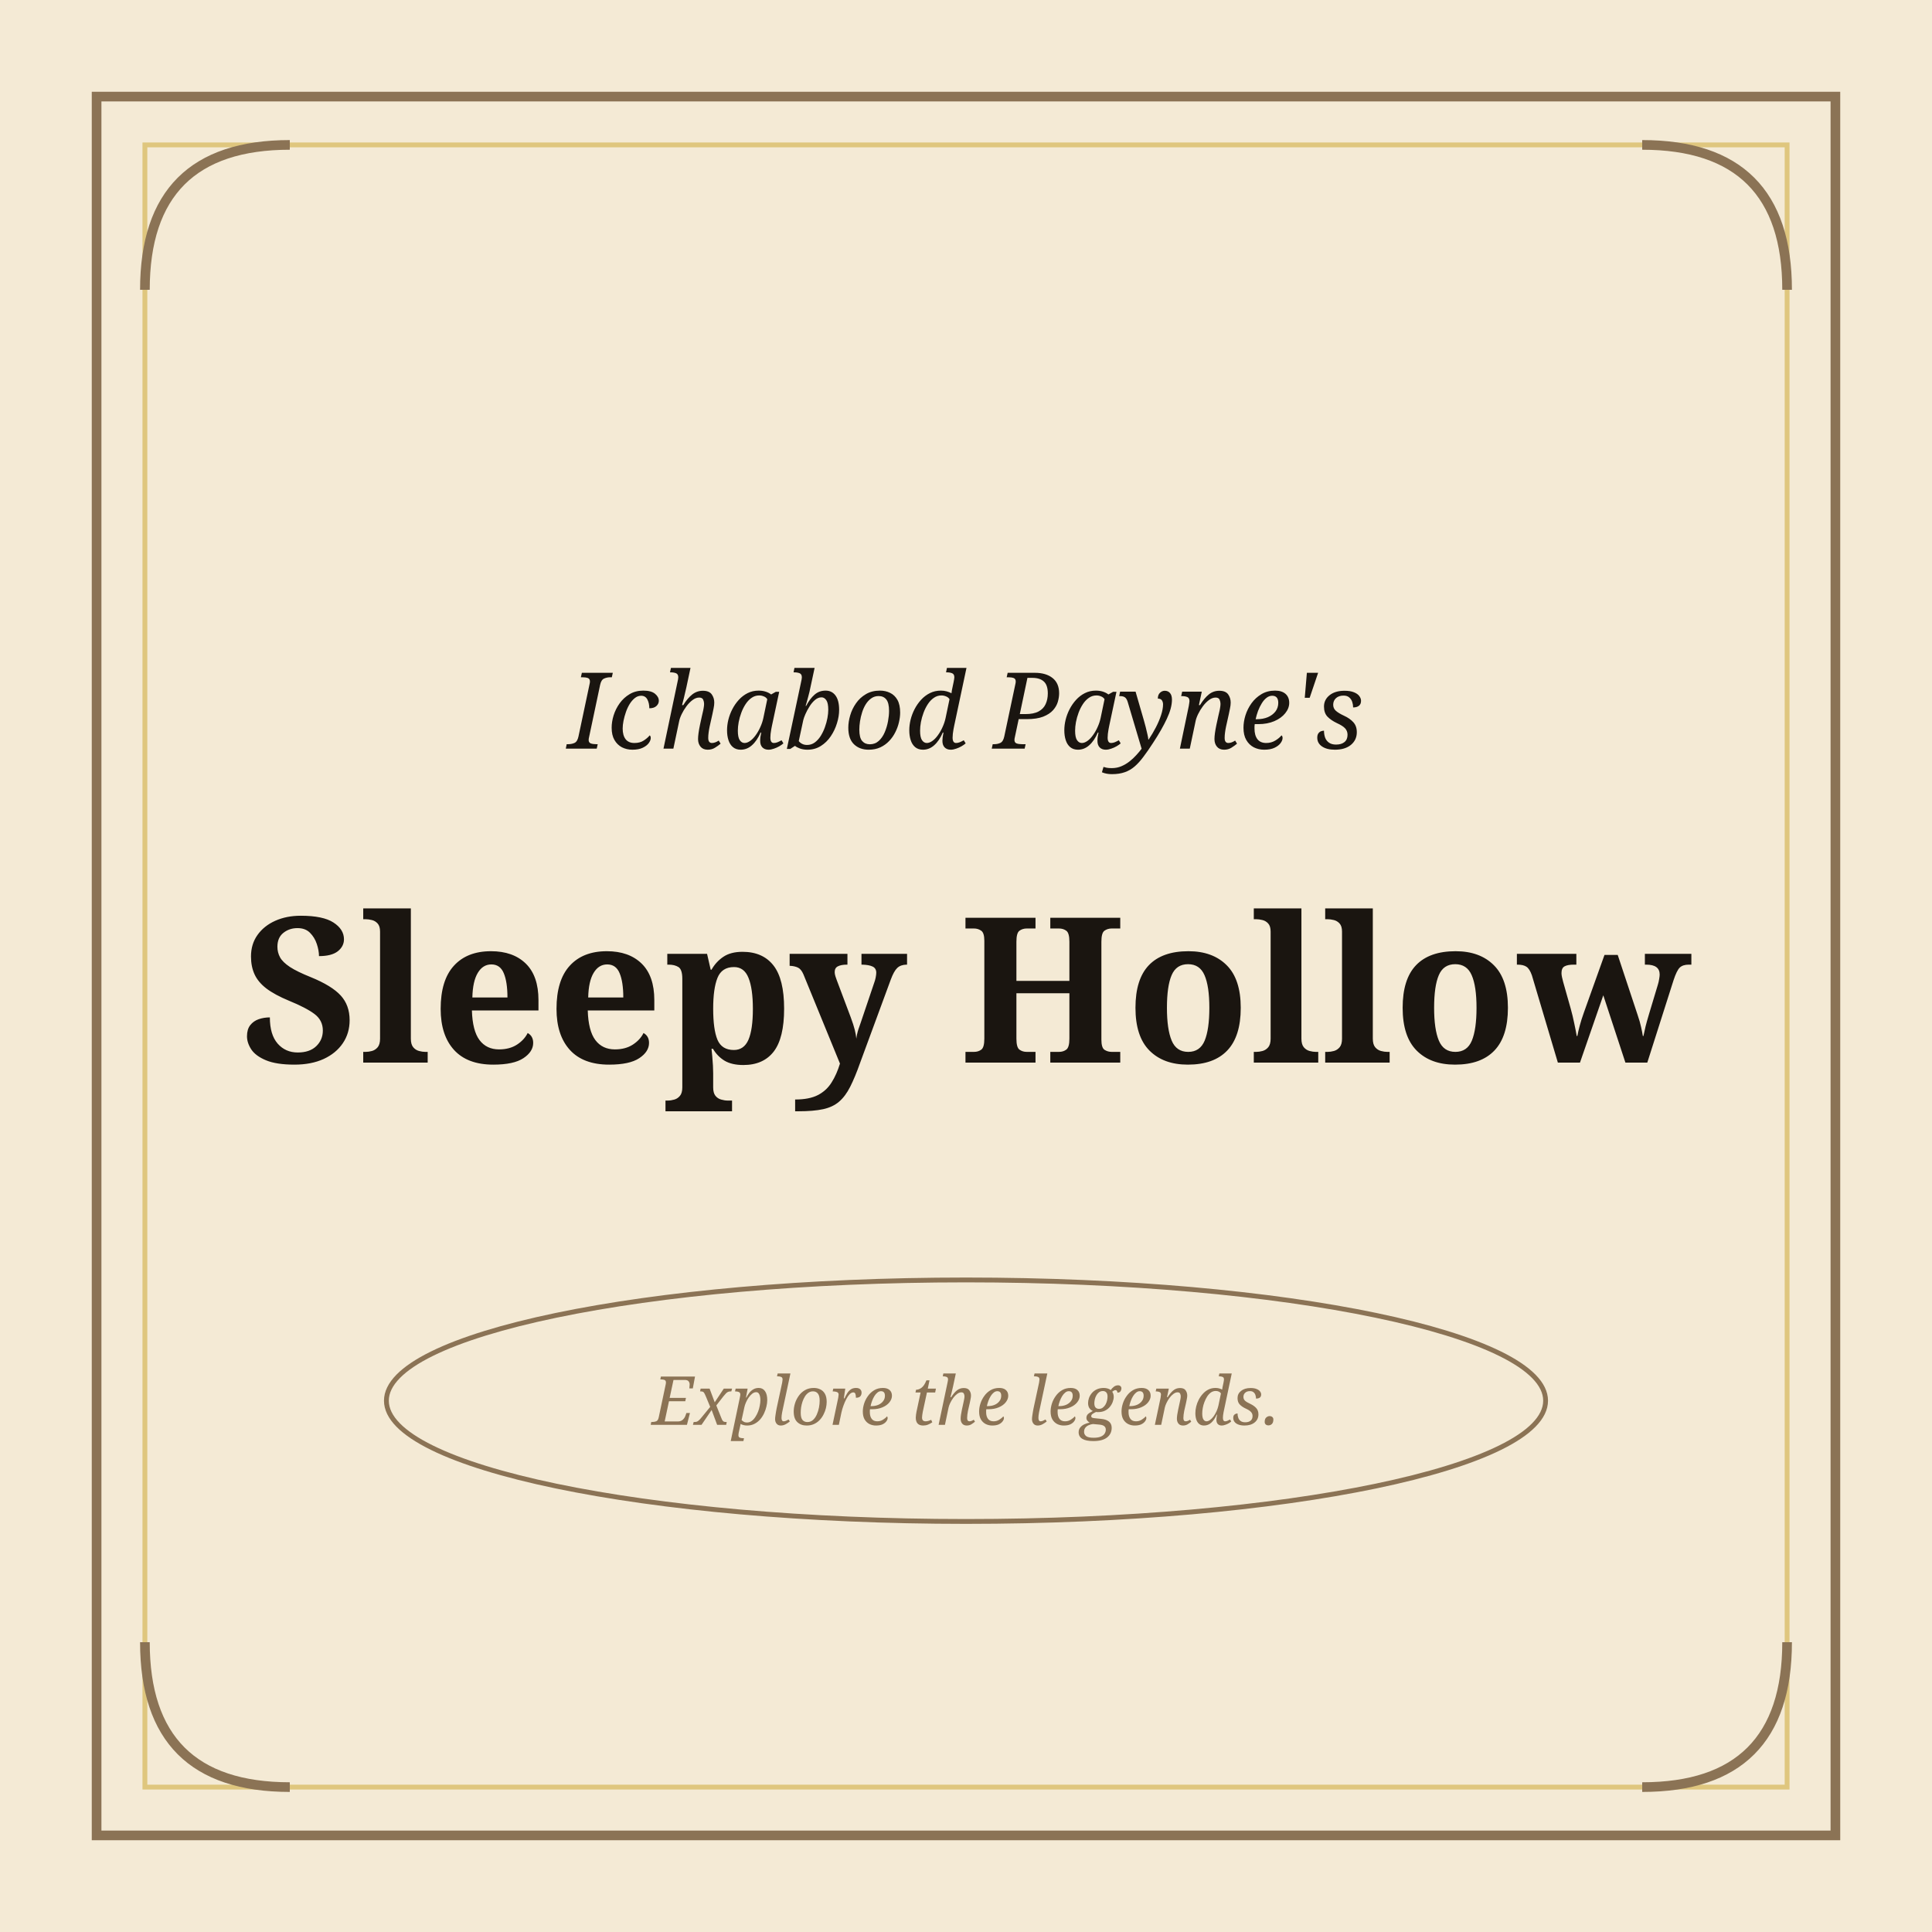
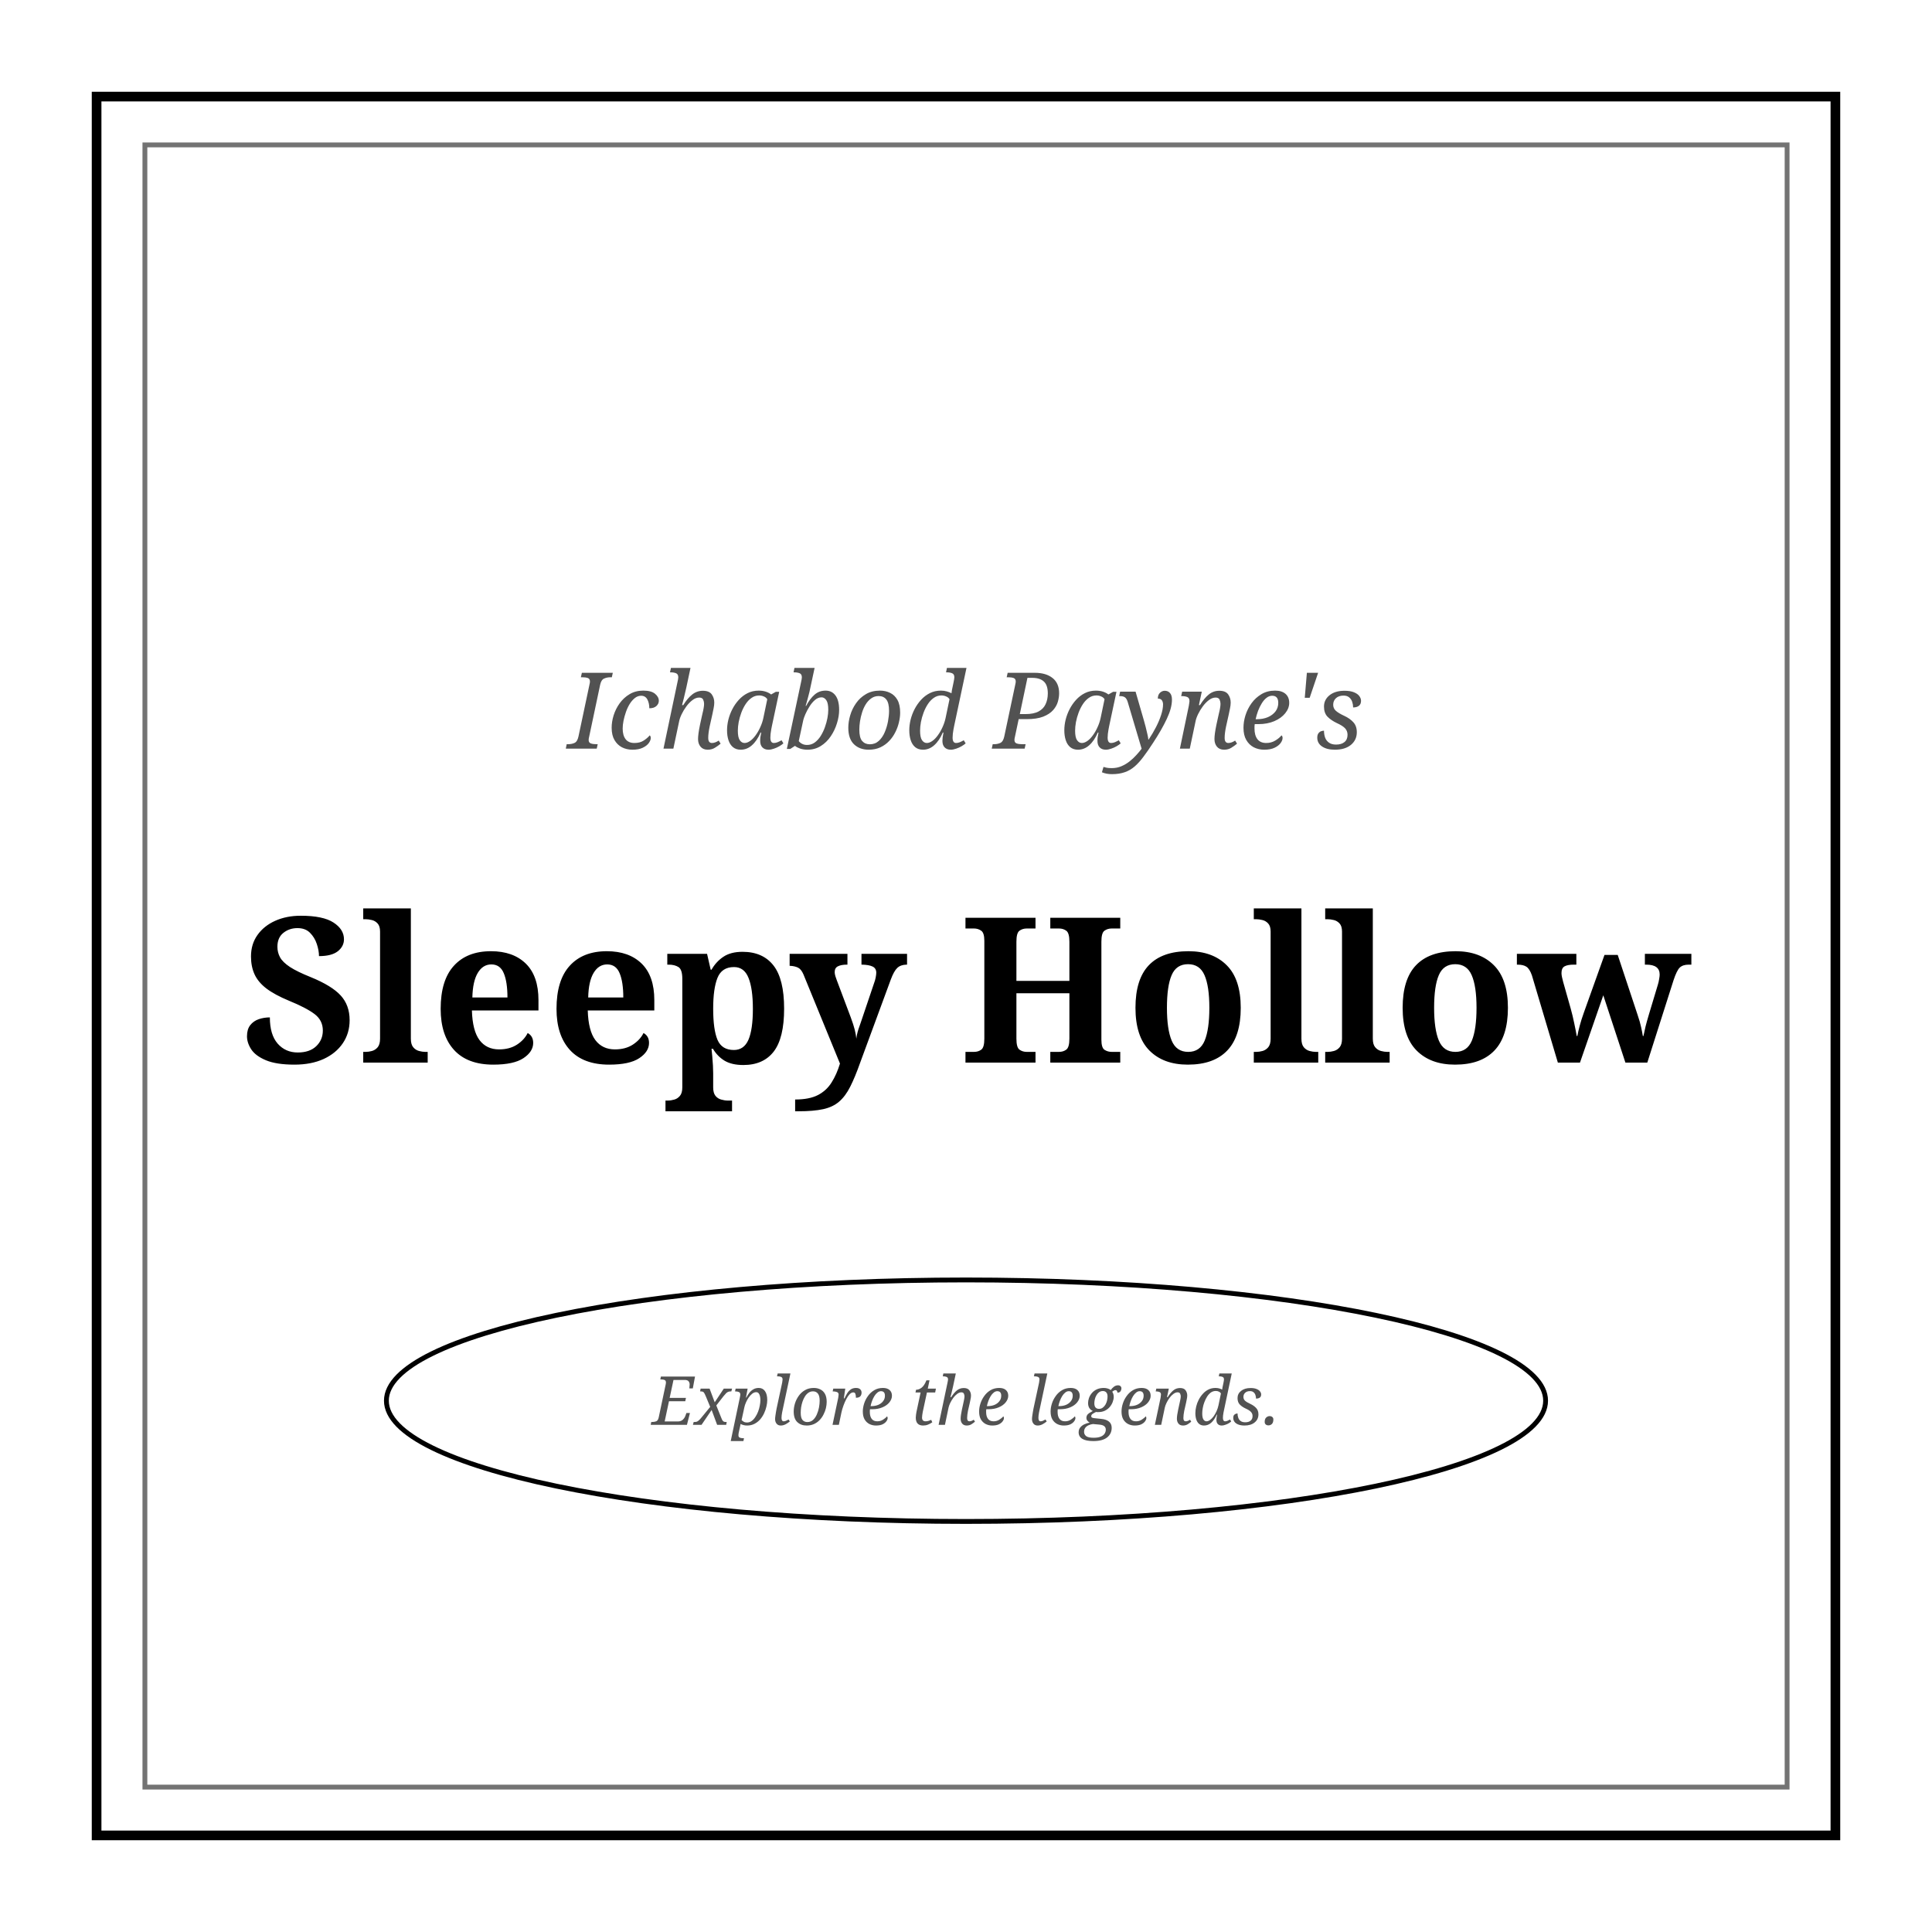
<svg xmlns="http://www.w3.org/2000/svg" viewBox="0 0 400 400" fill="none">
-   <rect width="400" height="400" fill="#f4ead5" />
-   <rect x="20" y="20" width="360" height="360" stroke="#8b7355" stroke-width="2" fill="none" />
-   <rect x="30" y="30" width="340" height="340" stroke="#c9a227" stroke-width="1" fill="none" opacity="0.5" />
-   <path d="M30 60 Q30 30 60 30" stroke="#8b7355" stroke-width="2" fill="none" />
-   <path d="M340 30 Q370 30 370 60" stroke="#8b7355" stroke-width="2" fill="none" />
-   <path d="M370 340 Q370 370 340 370" stroke="#8b7355" stroke-width="2" fill="none" />
-   <path d="M60 370 Q30 370 30 340" stroke="#8b7355" stroke-width="2" fill="none" />
-   <text x="200" y="155" text-anchor="middle" font-family="Cormorant Garamond, serif" font-size="22" font-style="italic" fill="#1a1510">Ichabod Payne's</text>
-   <text x="200" y="220" text-anchor="middle" font-family="Cinzel, serif" font-size="42" font-weight="700" fill="#1a1510">Sleepy Hollow</text>
-   <ellipse cx="200" cy="290" rx="120" ry="25" stroke="#8b7355" stroke-width="1" fill="none" />
-   <text x="200" y="295" text-anchor="middle" font-family="Cormorant Garamond, serif" font-size="14" font-style="italic" fill="#8b7355">Explore the legends.</text>
+   <rect width="400" height="400" fill="#ffffff" />
+   <rect x="20" y="20" width="360" height="360" stroke="#000000" stroke-width="2" fill="none" />
+   <rect x="30" y="30" width="340" height="340" stroke="#737373" stroke-width="1" fill="none" />
+   <text x="200" y="155" text-anchor="middle" font-family="Cormorant Garamond, serif" font-size="22" font-style="italic" fill="#525252">Ichabod Payne's</text>
+   <text x="200" y="220" text-anchor="middle" font-family="Cinzel, serif" font-size="42" font-weight="700" fill="#000000">Sleepy Hollow</text>
+   <ellipse cx="200" cy="290" rx="120" ry="25" stroke="#000000" stroke-width="1" fill="none" />
+   <text x="200" y="295" text-anchor="middle" font-family="Cormorant Garamond, serif" font-size="14" font-style="italic" fill="#525252">Explore the legends.</text>
</svg>
